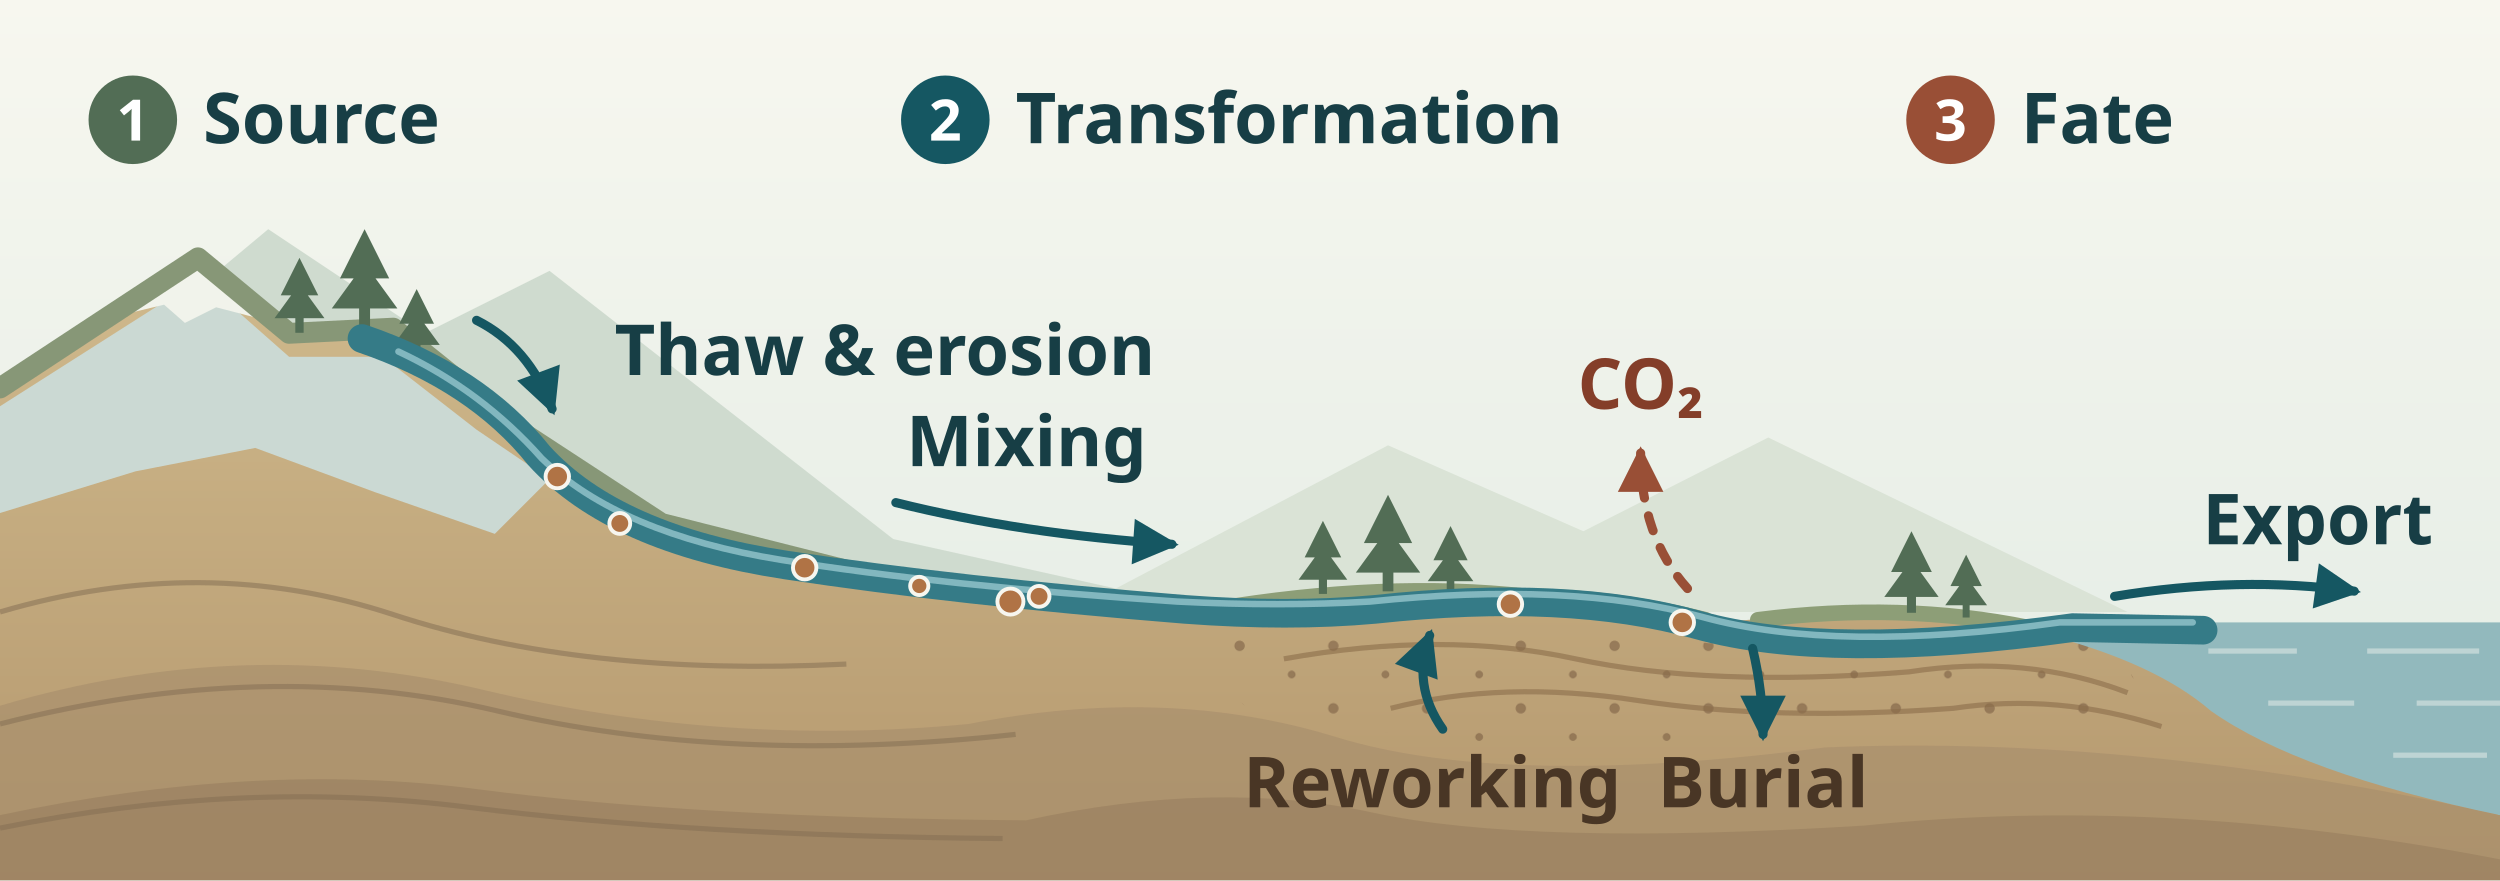
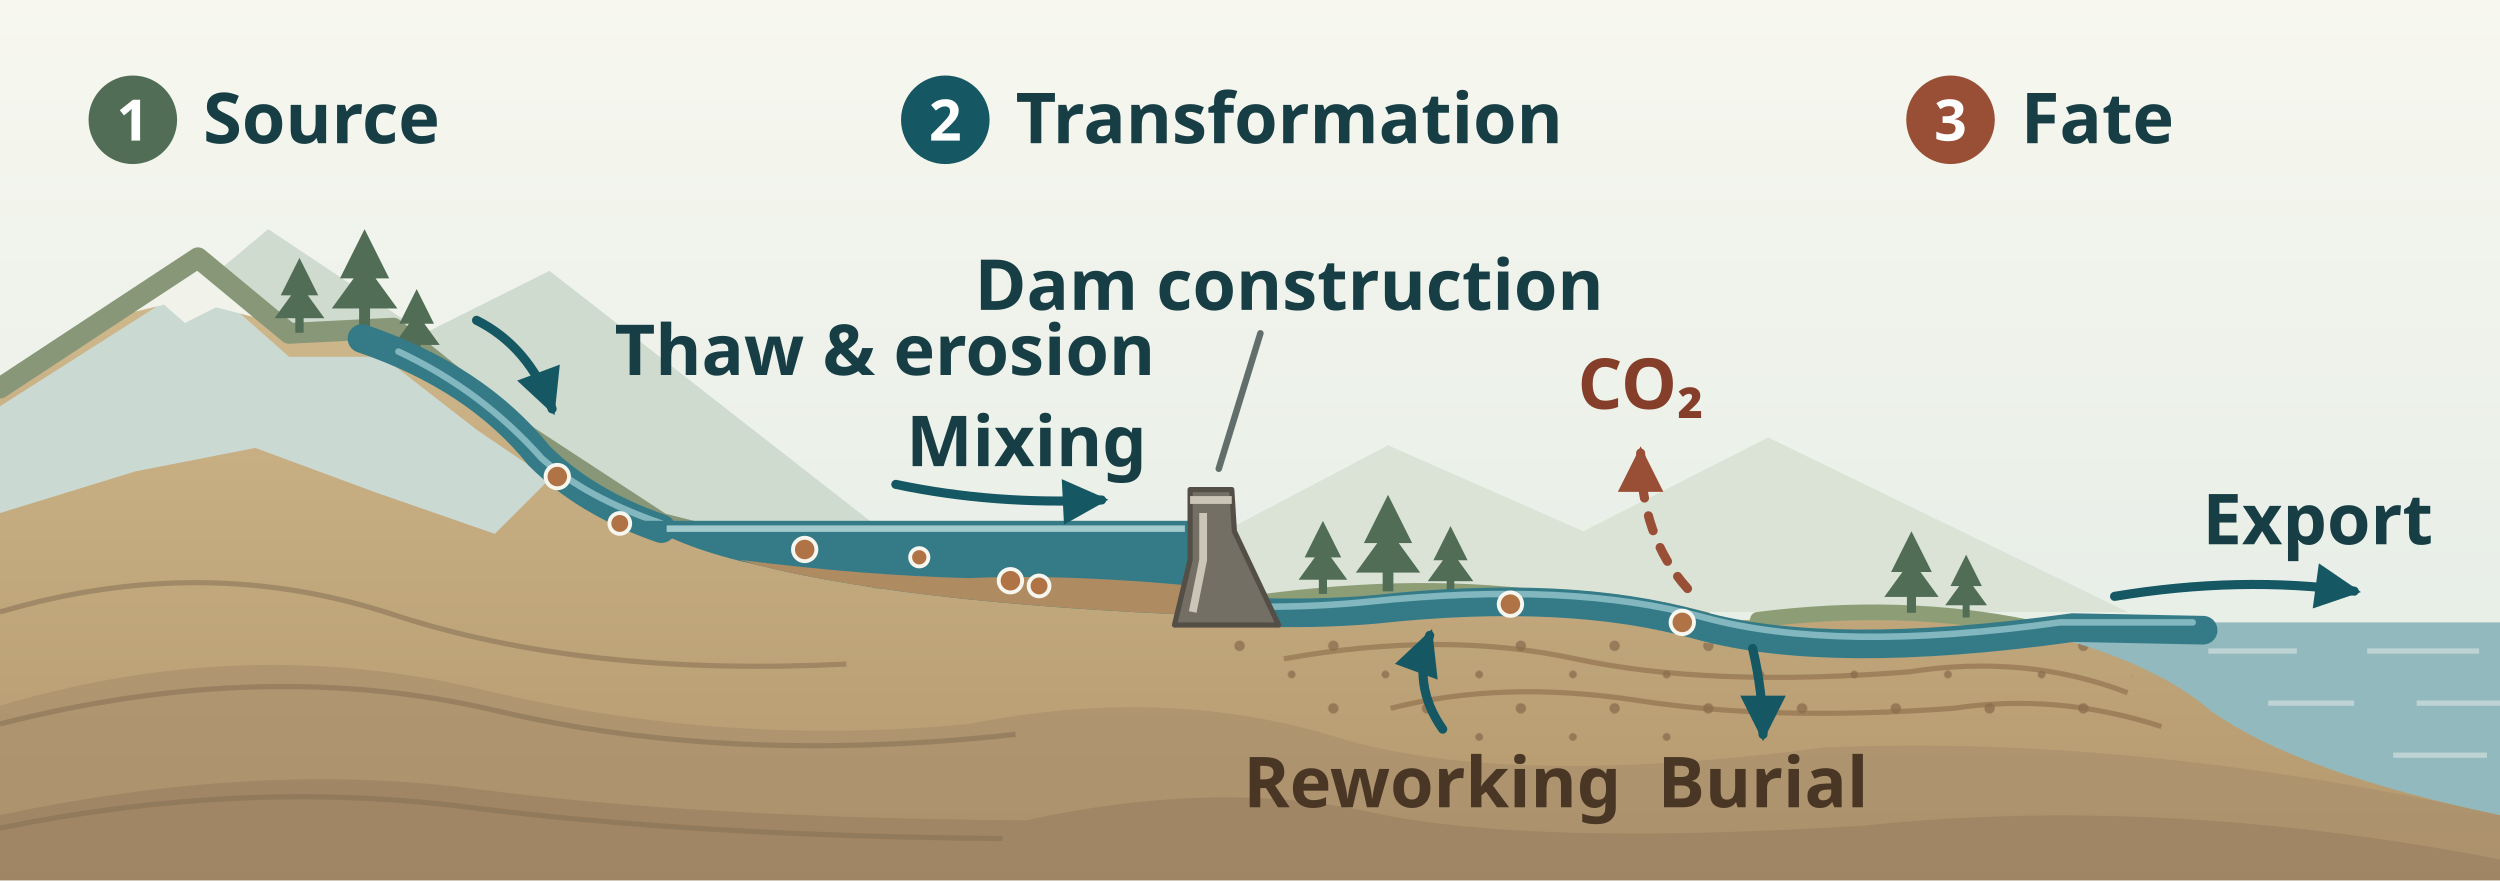
<svg xmlns="http://www.w3.org/2000/svg" viewBox="0 0 960 338" width="960" height="338">
  <defs>
    <linearGradient id="sky" x2="0" y2="1">
      <stop stop-color="#f7f7ef" />
      <stop offset="1" stop-color="#e1ebe4" />
    </linearGradient>
    <linearGradient id="sediment" x2="0" y2="1">
      <stop stop-color="#d0ba8d" />
      <stop offset="1" stop-color="#b4976d" />
    </linearGradient>
    <pattern id="carbon-grains" width="36" height="24" patternUnits="userSpaceOnUse">
      <circle cx="8" cy="8" r="2" fill="#765a40" opacity=".55" />
      <circle cx="28" cy="19" r="1.5" fill="#765a40" opacity=".55" />
    </pattern>
    <marker id="arrow" viewBox="0 0 10 10" refX="8.5" refY="5" markerWidth="5" markerHeight="5" orient="auto">
      <path d="M0 0L10 5L0 10Z" fill="#155762" />
    </marker>
    <marker id="air-arrow" viewBox="0 0 10 10" refX="8.5" refY="5" markerWidth="5" markerHeight="5" orient="auto">
      <path d="M0 0L10 5L0 10Z" fill="#994f36" />
    </marker>
    <path id="tree" d="M0 0L-9 18H-4L-12 29H-2V36H2V29H12L4 18H9Z" />
  </defs>
  <path fill="url(#sky)" d="M0 0H960V338H0Z" />
  <path fill="#cfdbcf" d="M0 174L103 88L163 128L211 104L343 207L460 233H0Z" />
  <path fill="#dae3d6" d="M417 232L533 171L608 204L679 168L817 235H417Z" />
  <path fill="url(#sediment)" d="M0 149L76 99L111 128L151 126L202 167L254 201L337 222L452 233L527 228L595 228L658 239L726 234L785 241Q837 251 868 272L960 313V338H0Z" />
  <path fill="#cbd9d3" d="M0 156L77 107L111 137L147 137L183 165L211 184L190 205L144 189L98 172L52 181L0 197Z" />
  <path fill="#f1f3eb" d="M38 123L76 99L106 124L83 118L71 124L63 117Z" />
  <path fill="#a88e6c" opacity=".64" d="M0 271Q94 243 186 265T372 278Q448 263 513 283T701 287Q822 282 960 313V338H0Z" />
  <path fill="#967c5c" opacity=".55" d="M0 313Q99 292 183 303T394 315Q467 299 527 312T716 317Q831 305 960 330V338H0Z" />
  <path fill="none" stroke="#836d52" stroke-width="2" opacity=".52" d="M0 235Q78 212 151 236T325 255M0 278Q102 252 191 273T390 282M0 318Q93 299 180 310T385 322" />
  <path fill="url(#carbon-grains)" d="M442 239Q548 228 656 247L811 246L831 281Q733 272 655 283T478 271Z" />
  <path fill="none" stroke="#8a6c4a" stroke-width="2" opacity=".6" d="M493 253Q554 242 605 253T733 258Q778 251 817 266M534 272Q577 261 629 269T750 272Q790 266 830 279" />
  <path fill="#92b9bd" d="M783 239H960V313Q883 297 849 273Q827 254 783 243Z" />
  <path fill="none" stroke="#bed4d4" stroke-width="2" d="M848 250H882M909 250H952M871 270H904M928 270H960M919 290H955" />
  <path fill="none" stroke="#879777" stroke-width="8" stroke-linecap="round" stroke-linejoin="round" d="M0 149L76 99L111 128L151 126L202 167L254 201L337 222" />
  <path fill="none" stroke="#8d9e77" stroke-width="6" stroke-linecap="round" d="M466 234Q532 223 586 229Q619 229 655 238M675 238Q730 231 779 241" />
  <g fill="#526d55">
    <use href="#tree" transform="translate(115 99) scale(.8)" />
    <use href="#tree" transform="translate(140 88) scale(1.05)" />
    <use href="#tree" transform="translate(160 111) scale(.74)" />
    <use href="#tree" transform="translate(508 200) scale(.78)" />
    <use href="#tree" transform="translate(533 190) scale(1.03)" />
    <use href="#tree" transform="translate(557 202) scale(.73)" />
    <use href="#tree" transform="translate(734 204) scale(.87)" />
    <use href="#tree" transform="translate(755 213) scale(.67)" />
  </g>
-   <path fill="none" stroke="#357b87" stroke-width="11" stroke-linecap="round" d="M139 130Q183 145 207 175Q236 207 302 217T455 234Q495 237 528 234Q602 226 652 240T796 241L846 242" />
-   <path fill="none" stroke="#82b7bf" stroke-width="2.5" stroke-linecap="round" d="M153 135Q185 150 208 176Q238 205 300 215T452 231Q492 233 526 231Q603 223 654 237T791 239L842 239" />
+   <path fill="none" stroke="#357b87" stroke-width="11" stroke-linecap="round" d="M139 130Q183 145 207 175Q225 193 254 203M478 235Q505 236 528 234Q602 226 652 240T796 241L846 242" />
+   <path fill="none" stroke="#82b7bf" stroke-width="2.5" stroke-linecap="round" d="M153 135Q185 150 208 176Q225 191 254 201M484 233Q507 233 526 231Q603 223 654 237T791 239L842 239" />
+   <g id="dam-and-reservoir">
+     <path fill="#357b87" d="M245 200H468L481 237Q355 233 291 217Q263 211 245 200Z" />
+     <path fill="#af8b62" d="M284 215Q332 221 372 222Q415 220 478 227L481 237Q355 233 291 217Z" />
+     <path fill="none" stroke="#a2c9cc" stroke-width="2.5" d="M256 203H455" />
+     <path fill="#746f64" stroke="#534f46" stroke-width="2" stroke-linejoin="round" d="M457 188H473L474 204L491 240H451L457 215Z" />
+     <path fill="none" stroke="#cbc5b7" stroke-width="3" d="M457 192H473M462 197V215L458 235" />
+     <path fill="none" stroke="#626e6b" stroke-width="2.5" stroke-linecap="round" d="M484 128L468 180" />
+   </g>
  <g fill="#b07345" stroke="#f7f6ef" stroke-width="1.5">
    <circle cx="214" cy="183" r="4.5" />
    <circle cx="238" cy="201" r="4" />
-     <circle cx="309" cy="218" r="4.5" />
-     <circle cx="353" cy="225" r="3.5" />
-     <circle cx="388" cy="231" r="5" />
-     <circle cx="399" cy="229" r="4" />
+     <circle cx="309" cy="211" r="4.5" />
+     <circle cx="353" cy="214" r="3.5" />
+     <circle cx="388" cy="223" r="4.5" />
+     <circle cx="399" cy="225" r="4" />
    <circle cx="580" cy="232" r="4.5" />
    <circle cx="646" cy="239" r="4.5" />
  </g>
  <g fill="none" stroke="#155762" stroke-width="3.5" stroke-linecap="round" marker-end="url(#arrow)">
    <path d="M183 123Q203 133 212 157" />
-     <path d="M344 193Q392 205 450 209" />
+     <path d="M344 186Q382 194 423 192" />
    <path d="M554 280Q542 263 549 244" />
    <path d="M673 249Q677 266 677 282" />
    <path d="M812 229Q860 221 904 227" />
  </g>
  <path d="M648 226Q630 206 630 174" fill="none" stroke="#994f36" stroke-width="3.5" stroke-linecap="round" stroke-dasharray="6 7" marker-end="url(#air-arrow)" />
  <g font-family="system-ui, sans-serif" font-weight="750" font-size="27">
    <g fill="#173e45">
      <circle cx="51" cy="46" r="17" fill="#526d55" />
      <text x="51" y="54" text-anchor="middle" fill="#fff" font-size="22">1</text>
      <text x="78" y="55">Source</text>
      <circle cx="363" cy="46" r="17" fill="#155762" />
      <text x="363" y="54" text-anchor="middle" fill="#fff" font-size="22">2</text>
      <text x="390" y="55">Transformation</text>
      <circle cx="749" cy="46" r="17" fill="#994f36" />
      <text x="749" y="54" text-anchor="middle" fill="#fff" font-size="22">3</text>
      <text x="776" y="55">Fate</text>
    </g>
    <g fill="#173e45">
      <text x="236" y="144">Thaw &amp; erosion</text>
      <text x="348" y="179">Mixing</text>
+       <text x="495" y="119" text-anchor="middle">Dam construction</text>
      <text x="550" y="310" text-anchor="middle" fill="#493625">Reworking</text>
      <text x="677" y="310" text-anchor="middle" fill="#493625">Burial</text>
      <text x="890" y="209" text-anchor="middle">Export</text>
      <text x="630" y="157" text-anchor="middle" fill="#843e29">CO₂</text>
    </g>
  </g>
</svg>
